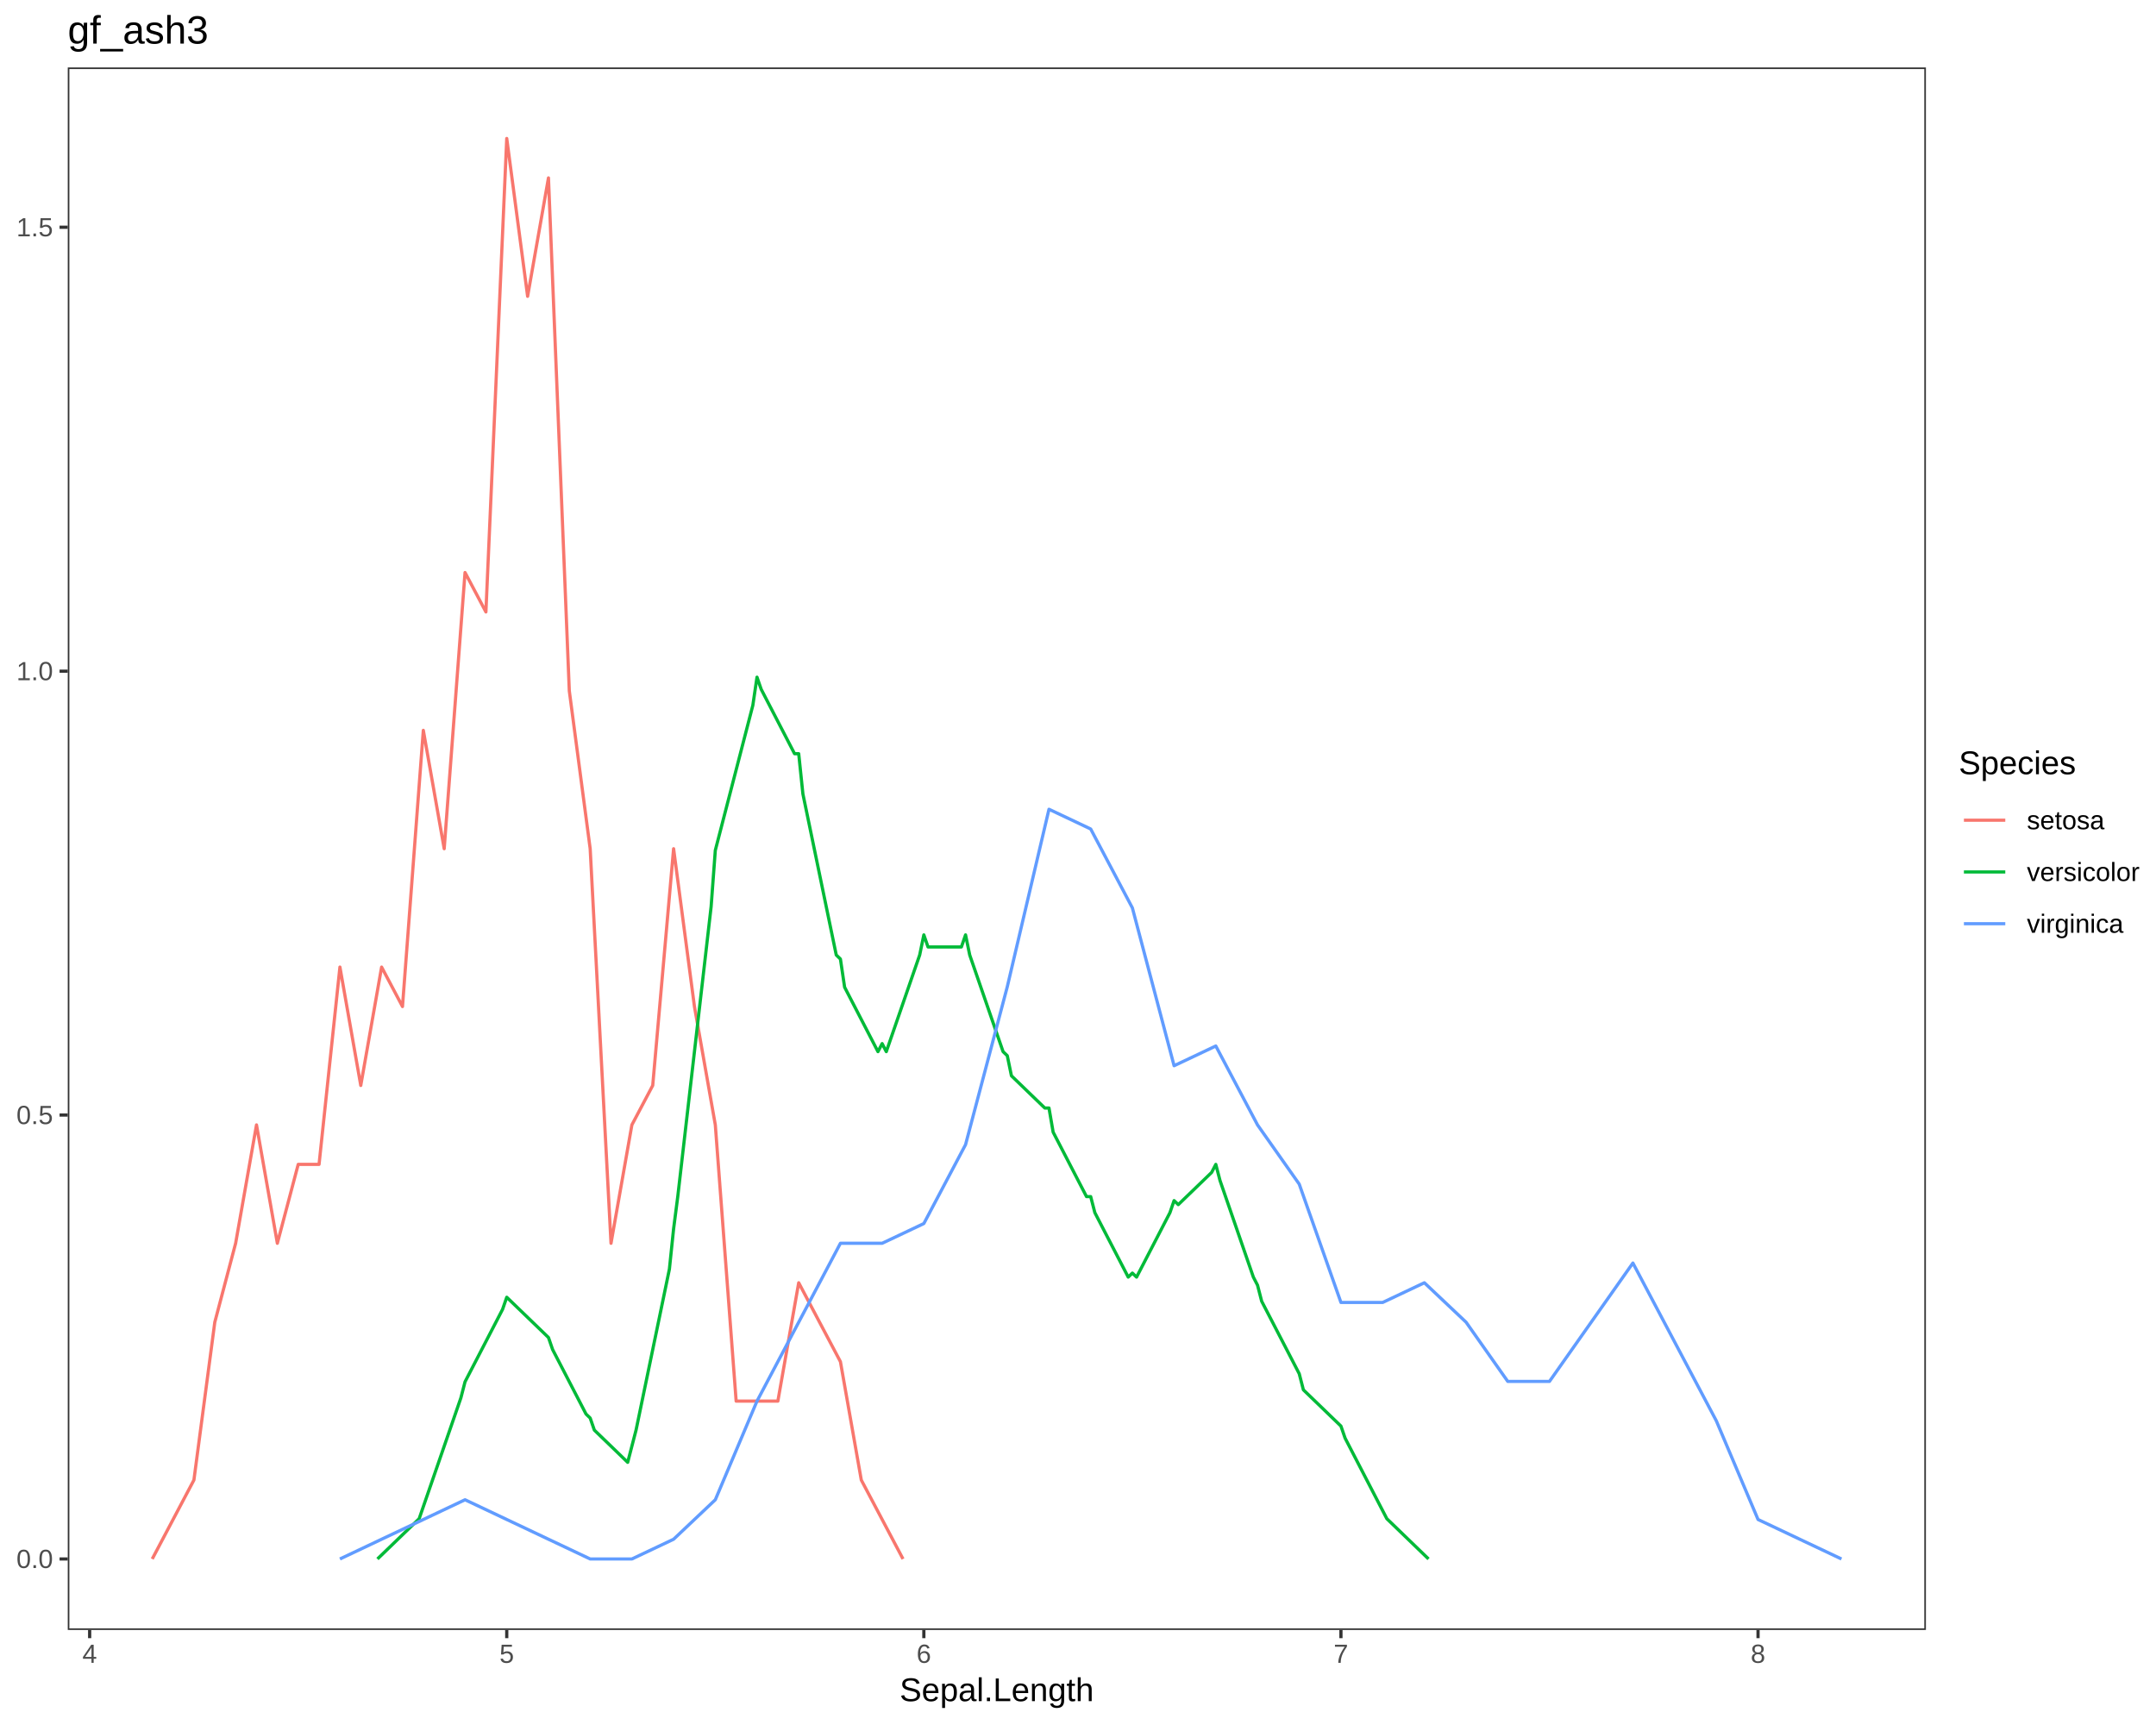
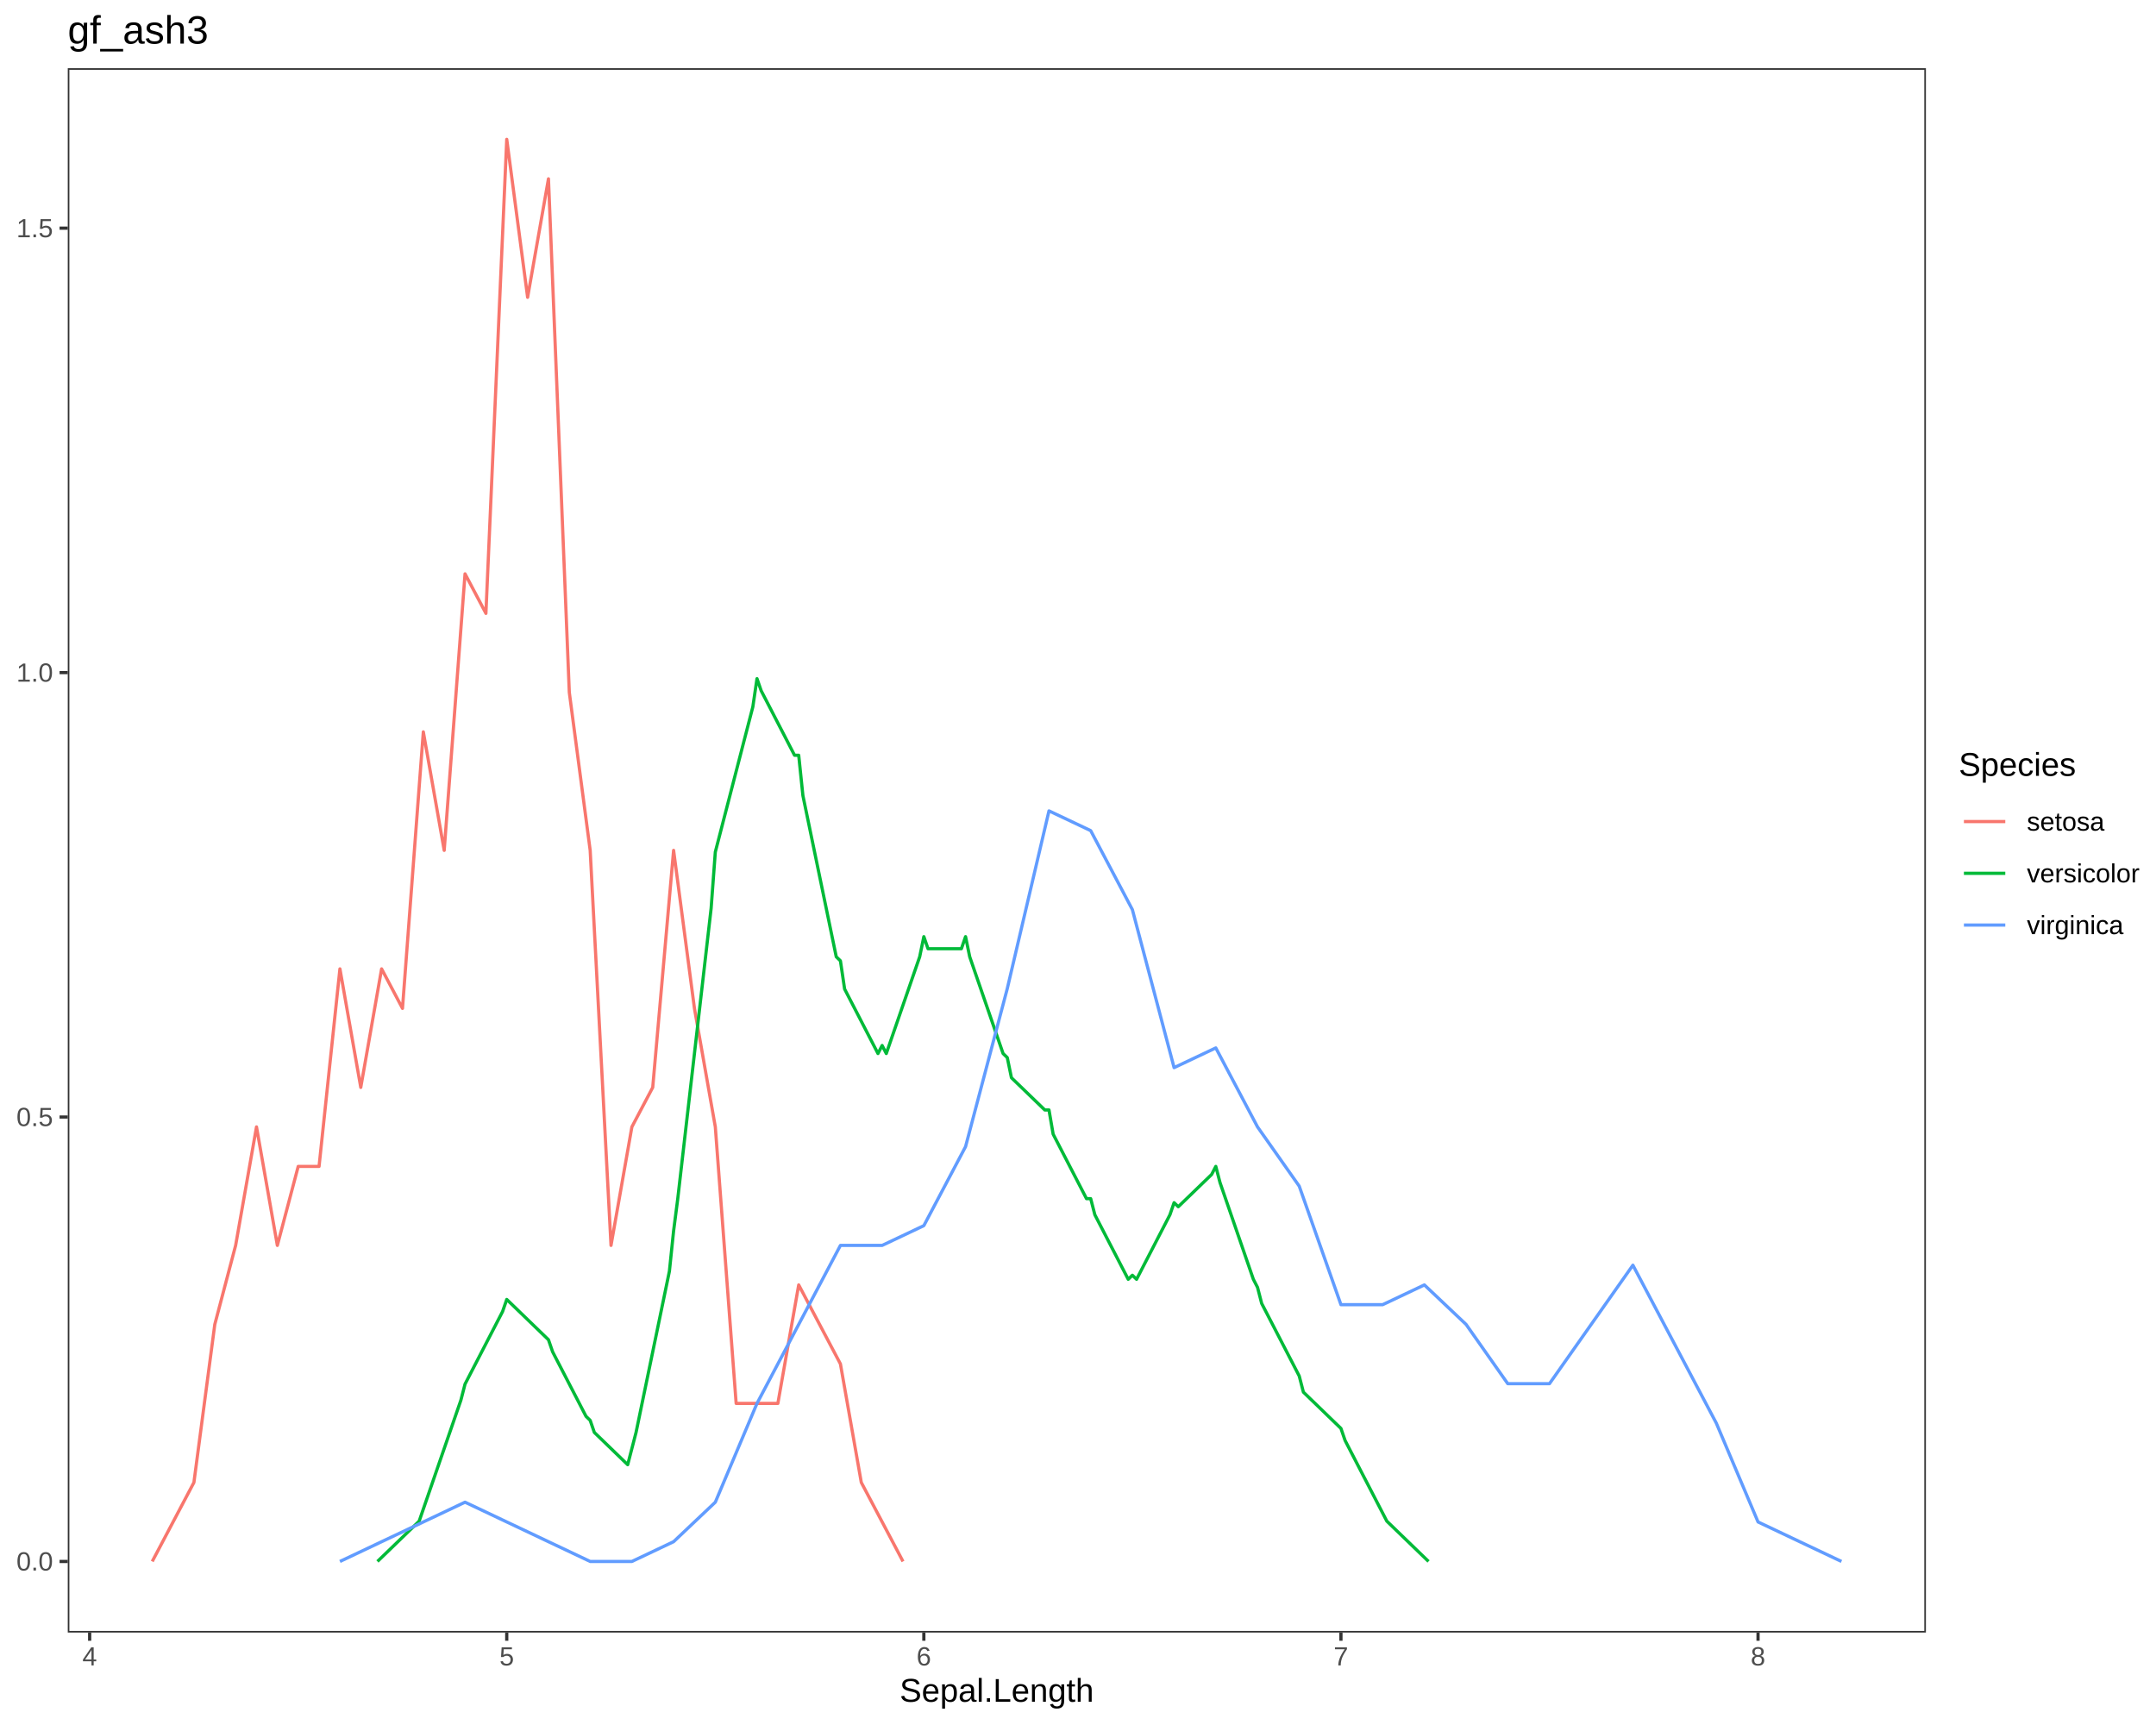
<svg xmlns="http://www.w3.org/2000/svg" viewBox="0 0 720.00 576.00">
  <defs>
    <style type="text/css">
    line, polyline, polygon, path, rect, circle {
      fill: none;
      stroke: #000000;
      stroke-linecap: round;
      stroke-linejoin: round;
      stroke-miterlimit: 10.00;
    }
  </style>
  </defs>
  <rect width="100%" height="100%" style="stroke: none; fill: #FFFFFF;" />
  <rect x="0.00" y="0.00" width="720.00" height="576.00" style="stroke-width: 1.07; stroke: #FFFFFF; fill: #FFFFFF;" />
  <defs>
-     <clipPath id="cpMjIuNjN8NjQzLjE2fDU0NC4yN3wyMi41Mg==">
-       <rect x="22.63" y="22.52" width="620.53" height="521.75" />
+     <clipPath id="cpMjIuNjN8NjQzLjE2fDU0NS4xM3wyMi43Nw==">
+       <rect x="22.63" y="22.77" width="620.53" height="522.36" />
    </clipPath>
  </defs>
-   <rect x="22.63" y="22.52" width="620.53" height="521.75" style="stroke-width: 1.07; stroke: none; fill: #FFFFFF;" clip-path="url(#cpMjIuNjN8NjQzLjE2fDU0NC4yN3wyMi41Mg==)" />
-   <polyline points="50.84,520.56 64.76,494.20 71.73,441.50 78.69,415.15 85.66,375.62 92.62,415.15 92.62,415.15 99.59,388.80 106.55,388.80 106.55,388.80 113.52,322.92 120.48,362.45 120.48,362.45 127.44,322.92 134.41,336.10 141.37,243.87 148.34,283.40 148.34,283.40 155.30,191.17 162.27,204.34 162.27,204.34 169.23,46.24 176.20,98.94 176.20,98.94 183.16,59.41 190.12,230.69 190.12,230.69 197.09,283.40 204.05,415.15 211.02,375.62 217.98,362.45 217.98,362.45 224.95,283.40 231.91,336.10 238.88,375.62 245.84,467.85 245.84,467.85 259.77,467.85 259.77,467.85 266.73,428.33 280.66,454.68 287.63,494.20 301.56,520.56 " style="stroke-width: 1.07; stroke: #F8766D; stroke-linecap: butt;" clip-path="url(#cpMjIuNjN8NjQzLjE2fDU0NC4yN3wyMi41Mg==)" />
-   <polyline points="126.05,520.56 139.98,507.11 153.91,466.78 155.30,461.40 167.84,437.20 169.23,433.17 183.16,446.61 184.55,450.64 195.70,472.16 197.09,473.50 198.48,477.53 209.62,488.29 212.41,477.53 223.55,423.76 224.95,410.31 226.34,399.56 237.48,302.76 238.88,283.93 251.41,235.53 252.80,226.12 254.20,230.16 265.34,251.67 266.73,251.67 268.13,265.11 279.27,318.89 280.66,320.23 282.06,329.64 293.20,351.16 294.59,348.47 295.98,351.16 307.13,318.89 308.52,312.17 309.91,316.20 321.06,316.20 322.45,312.17 323.84,318.89 334.98,351.16 336.38,352.50 337.77,359.22 348.91,369.98 350.31,369.98 351.70,378.04 362.84,399.56 364.24,399.56 365.63,404.93 376.77,426.44 378.16,425.10 379.56,426.44 390.70,404.93 392.09,400.90 393.49,402.24 404.63,391.49 406.02,388.80 407.42,394.18 418.56,426.44 419.95,429.13 421.34,434.51 433.88,458.71 435.27,464.09 447.81,476.19 449.20,480.22 463.13,507.11 477.06,520.56 " style="stroke-width: 1.07; stroke: #00BA38; stroke-linecap: butt;" clip-path="url(#cpMjIuNjN8NjQzLjE2fDU0NC4yN3wyMi41Mg==)" />
-   <polyline points="113.52,520.56 155.30,500.79 197.09,520.56 211.02,520.56 224.95,513.97 238.88,500.79 252.80,467.85 252.80,467.85 266.73,441.50 280.66,415.15 294.59,415.15 294.59,415.15 308.52,408.56 322.45,382.21 322.45,382.21 336.38,329.51 350.31,270.22 364.24,276.81 364.24,276.81 378.16,303.16 392.09,355.86 392.09,355.86 406.02,349.27 419.95,375.62 433.88,395.39 447.81,434.91 461.74,434.91 461.74,434.91 475.67,428.33 489.60,441.50 503.52,461.27 503.52,461.27 517.45,461.27 531.38,441.50 531.38,441.50 545.31,421.74 573.17,474.44 573.17,474.44 587.10,507.38 614.96,520.56 " style="stroke-width: 1.07; stroke: #619CFF; stroke-linecap: butt;" clip-path="url(#cpMjIuNjN8NjQzLjE2fDU0NC4yN3wyMi41Mg==)" />
-   <rect x="22.63" y="22.52" width="620.53" height="521.75" style="stroke-width: 1.07; stroke: #333333;" clip-path="url(#cpMjIuNjN8NjQzLjE2fDU0NC4yN3wyMi41Mg==)" />
+   <rect x="22.63" y="22.77" width="620.53" height="522.36" style="stroke-width: 1.07; stroke: none; fill: #FFFFFF;" clip-path="url(#cpMjIuNjN8NjQzLjE2fDU0NS4xM3wyMi43Nw==)" />
+   <polyline points="50.84,521.39 64.76,495.01 71.73,442.24 78.69,415.86 85.66,376.29 92.62,415.86 92.62,415.86 99.59,389.48 106.55,389.48 106.55,389.48 113.52,323.52 120.48,363.10 120.48,363.10 127.44,323.52 134.41,336.71 141.37,244.38 148.34,283.95 148.34,283.95 155.30,191.61 162.27,204.81 162.27,204.81 169.23,46.52 176.20,99.28 176.20,99.28 183.16,59.71 190.12,231.19 190.12,231.19 197.09,283.95 204.05,415.86 211.02,376.29 217.98,363.10 217.98,363.10 224.95,283.95 231.91,336.71 238.88,376.29 245.84,468.62 245.84,468.62 259.77,468.62 259.77,468.62 266.73,429.05 280.66,455.43 287.63,495.01 301.56,521.39 " style="stroke-width: 1.07; stroke: #F8766D; stroke-linecap: butt;" clip-path="url(#cpMjIuNjN8NjQzLjE2fDU0NS4xM3wyMi43Nw==)" />
+   <polyline points="126.05,521.39 139.98,507.93 153.91,467.55 155.30,462.16 167.84,437.93 169.23,433.90 183.16,447.36 184.55,451.39 195.70,472.93 197.09,474.28 198.48,478.31 209.62,489.08 212.41,478.31 223.55,424.47 224.95,411.01 226.34,400.25 237.48,303.33 238.88,284.49 251.41,236.03 252.80,226.61 254.20,230.65 265.34,252.19 266.73,252.19 268.13,265.65 279.27,319.49 280.66,320.83 282.06,330.25 293.20,351.79 294.59,349.10 295.98,351.79 307.13,319.49 308.52,312.76 309.91,316.79 321.06,316.79 322.45,312.76 323.84,319.49 334.98,351.79 336.38,353.14 337.77,359.87 348.91,370.63 350.31,370.63 351.70,378.71 362.84,400.25 364.24,400.25 365.63,405.63 376.77,427.17 378.16,425.82 379.56,427.17 390.70,405.63 392.09,401.59 393.49,402.94 404.63,392.17 406.02,389.48 407.42,394.86 418.56,427.17 419.95,429.86 421.34,435.24 433.88,459.47 435.27,464.85 447.81,476.97 449.20,481.01 463.13,507.93 477.06,521.39 " style="stroke-width: 1.07; stroke: #00BA38; stroke-linecap: butt;" clip-path="url(#cpMjIuNjN8NjQzLjE2fDU0NS4xM3wyMi43Nw==)" />
+   <polyline points="113.52,521.39 155.30,501.60 197.09,521.39 211.02,521.39 224.95,514.79 238.88,501.60 252.80,468.62 252.80,468.62 266.73,442.24 280.66,415.86 294.59,415.86 294.59,415.86 308.52,409.26 322.45,382.88 322.45,382.88 336.38,330.12 350.31,270.76 364.24,277.36 364.24,277.36 378.16,303.74 392.09,356.50 392.09,356.50 406.02,349.91 419.95,376.29 433.88,396.07 447.81,435.65 461.74,435.65 461.74,435.65 475.67,429.05 489.60,442.24 503.52,462.03 503.52,462.03 517.45,462.03 531.38,442.24 531.38,442.24 545.31,422.46 573.17,475.22 573.17,475.22 587.10,508.20 614.96,521.39 " style="stroke-width: 1.07; stroke: #619CFF; stroke-linecap: butt;" clip-path="url(#cpMjIuNjN8NjQzLjE2fDU0NS4xM3wyMi43Nw==)" />
+   <rect x="22.63" y="22.77" width="620.53" height="522.36" style="stroke-width: 1.07; stroke: #333333;" clip-path="url(#cpMjIuNjN8NjQzLjE2fDU0NS4xM3wyMi43Nw==)" />
  <defs>
    <clipPath id="cpMC4wMHw3MjAuMDB8NTc2LjAwfDAuMDA=">
      <rect x="0.00" y="0.00" width="720.00" height="576.00" />
    </clipPath>
  </defs>
  <g clip-path="url(#cpMC4wMHw3MjAuMDB8NTc2LjAwfDAuMDA=)">
-     <text x="5.48" y="523.58" style="font-size: 8.80px; fill: #4D4D4D; font-family: Liberation Sans;" textLength="12.22px" lengthAdjust="spacingAndGlyphs">0.0</text>
+     <text x="5.48" y="524.41" style="font-size: 8.80px; fill: #4D4D4D; font-family: Liberation Sans;" textLength="12.22px" lengthAdjust="spacingAndGlyphs">0.0</text>
  </g>
  <g clip-path="url(#cpMC4wMHw3MjAuMDB8NTc2LjAwfDAuMDA=)">
-     <text x="5.48" y="375.35" style="font-size: 8.80px; fill: #4D4D4D; font-family: Liberation Sans;" textLength="12.22px" lengthAdjust="spacingAndGlyphs">0.5</text>
+     <text x="5.48" y="376.01" style="font-size: 8.80px; fill: #4D4D4D; font-family: Liberation Sans;" textLength="12.22px" lengthAdjust="spacingAndGlyphs">0.5</text>
  </g>
  <g clip-path="url(#cpMC4wMHw3MjAuMDB8NTc2LjAwfDAuMDA=)">
-     <text x="5.48" y="227.13" style="font-size: 8.80px; fill: #4D4D4D; font-family: Liberation Sans;" textLength="12.22px" lengthAdjust="spacingAndGlyphs">1.0</text>
+     <text x="5.48" y="227.62" style="font-size: 8.80px; fill: #4D4D4D; font-family: Liberation Sans;" textLength="12.22px" lengthAdjust="spacingAndGlyphs">1.0</text>
  </g>
  <g clip-path="url(#cpMC4wMHw3MjAuMDB8NTc2LjAwfDAuMDA=)">
-     <text x="5.48" y="78.91" style="font-size: 8.80px; fill: #4D4D4D; font-family: Liberation Sans;" textLength="12.22px" lengthAdjust="spacingAndGlyphs">1.5</text>
+     <text x="5.48" y="79.22" style="font-size: 8.80px; fill: #4D4D4D; font-family: Liberation Sans;" textLength="12.22px" lengthAdjust="spacingAndGlyphs">1.5</text>
  </g>
-   <polyline points="19.89,520.56 22.63,520.56 " style="stroke-width: 1.07; stroke: #333333; stroke-linecap: butt;" clip-path="url(#cpMC4wMHw3MjAuMDB8NTc2LjAwfDAuMDA=)" />
-   <polyline points="19.89,372.33 22.63,372.33 " style="stroke-width: 1.07; stroke: #333333; stroke-linecap: butt;" clip-path="url(#cpMC4wMHw3MjAuMDB8NTc2LjAwfDAuMDA=)" />
-   <polyline points="19.89,224.11 22.63,224.11 " style="stroke-width: 1.07; stroke: #333333; stroke-linecap: butt;" clip-path="url(#cpMC4wMHw3MjAuMDB8NTc2LjAwfDAuMDA=)" />
-   <polyline points="19.89,75.88 22.63,75.88 " style="stroke-width: 1.07; stroke: #333333; stroke-linecap: butt;" clip-path="url(#cpMC4wMHw3MjAuMDB8NTc2LjAwfDAuMDA=)" />
-   <polyline points="29.94,547.01 29.94,544.27 " style="stroke-width: 1.07; stroke: #333333; stroke-linecap: butt;" clip-path="url(#cpMC4wMHw3MjAuMDB8NTc2LjAwfDAuMDA=)" />
-   <polyline points="169.23,547.01 169.23,544.27 " style="stroke-width: 1.07; stroke: #333333; stroke-linecap: butt;" clip-path="url(#cpMC4wMHw3MjAuMDB8NTc2LjAwfDAuMDA=)" />
-   <polyline points="308.52,547.01 308.52,544.27 " style="stroke-width: 1.07; stroke: #333333; stroke-linecap: butt;" clip-path="url(#cpMC4wMHw3MjAuMDB8NTc2LjAwfDAuMDA=)" />
-   <polyline points="447.81,547.01 447.81,544.27 " style="stroke-width: 1.07; stroke: #333333; stroke-linecap: butt;" clip-path="url(#cpMC4wMHw3MjAuMDB8NTc2LjAwfDAuMDA=)" />
-   <polyline points="587.10,547.01 587.10,544.27 " style="stroke-width: 1.07; stroke: #333333; stroke-linecap: butt;" clip-path="url(#cpMC4wMHw3MjAuMDB8NTc2LjAwfDAuMDA=)" />
+   <polyline points="19.89,521.39 22.63,521.39 " style="stroke-width: 1.07; stroke: #333333; stroke-linecap: butt;" clip-path="url(#cpMC4wMHw3MjAuMDB8NTc2LjAwfDAuMDA=)" />
+   <polyline points="19.89,372.99 22.63,372.99 " style="stroke-width: 1.07; stroke: #333333; stroke-linecap: butt;" clip-path="url(#cpMC4wMHw3MjAuMDB8NTc2LjAwfDAuMDA=)" />
+   <polyline points="19.89,224.59 22.63,224.59 " style="stroke-width: 1.07; stroke: #333333; stroke-linecap: butt;" clip-path="url(#cpMC4wMHw3MjAuMDB8NTc2LjAwfDAuMDA=)" />
+   <polyline points="19.89,76.19 22.63,76.19 " style="stroke-width: 1.07; stroke: #333333; stroke-linecap: butt;" clip-path="url(#cpMC4wMHw3MjAuMDB8NTc2LjAwfDAuMDA=)" />
+   <polyline points="29.94,547.87 29.94,545.13 " style="stroke-width: 1.07; stroke: #333333; stroke-linecap: butt;" clip-path="url(#cpMC4wMHw3MjAuMDB8NTc2LjAwfDAuMDA=)" />
+   <polyline points="169.23,547.87 169.23,545.13 " style="stroke-width: 1.07; stroke: #333333; stroke-linecap: butt;" clip-path="url(#cpMC4wMHw3MjAuMDB8NTc2LjAwfDAuMDA=)" />
+   <polyline points="308.52,547.87 308.52,545.13 " style="stroke-width: 1.07; stroke: #333333; stroke-linecap: butt;" clip-path="url(#cpMC4wMHw3MjAuMDB8NTc2LjAwfDAuMDA=)" />
+   <polyline points="447.81,547.87 447.81,545.13 " style="stroke-width: 1.07; stroke: #333333; stroke-linecap: butt;" clip-path="url(#cpMC4wMHw3MjAuMDB8NTc2LjAwfDAuMDA=)" />
+   <polyline points="587.10,547.87 587.10,545.13 " style="stroke-width: 1.07; stroke: #333333; stroke-linecap: butt;" clip-path="url(#cpMC4wMHw3MjAuMDB8NTc2LjAwfDAuMDA=)" />
  <g clip-path="url(#cpMC4wMHw3MjAuMDB8NTc2LjAwfDAuMDA=)">
-     <text x="27.50" y="555.25" style="font-size: 8.80px; fill: #4D4D4D; font-family: Liberation Sans;" textLength="4.89px" lengthAdjust="spacingAndGlyphs">4</text>
+     <text x="27.50" y="556.11" style="font-size: 8.80px; fill: #4D4D4D; font-family: Liberation Sans;" textLength="4.89px" lengthAdjust="spacingAndGlyphs">4</text>
  </g>
  <g clip-path="url(#cpMC4wMHw3MjAuMDB8NTc2LjAwfDAuMDA=)">
-     <text x="166.79" y="555.25" style="font-size: 8.80px; fill: #4D4D4D; font-family: Liberation Sans;" textLength="4.89px" lengthAdjust="spacingAndGlyphs">5</text>
+     <text x="166.79" y="556.11" style="font-size: 8.80px; fill: #4D4D4D; font-family: Liberation Sans;" textLength="4.89px" lengthAdjust="spacingAndGlyphs">5</text>
  </g>
  <g clip-path="url(#cpMC4wMHw3MjAuMDB8NTc2LjAwfDAuMDA=)">
-     <text x="306.07" y="555.25" style="font-size: 8.80px; fill: #4D4D4D; font-family: Liberation Sans;" textLength="4.89px" lengthAdjust="spacingAndGlyphs">6</text>
+     <text x="306.07" y="556.11" style="font-size: 8.80px; fill: #4D4D4D; font-family: Liberation Sans;" textLength="4.89px" lengthAdjust="spacingAndGlyphs">6</text>
  </g>
  <g clip-path="url(#cpMC4wMHw3MjAuMDB8NTc2LjAwfDAuMDA=)">
-     <text x="445.36" y="555.25" style="font-size: 8.80px; fill: #4D4D4D; font-family: Liberation Sans;" textLength="4.89px" lengthAdjust="spacingAndGlyphs">7</text>
+     <text x="445.36" y="556.11" style="font-size: 8.80px; fill: #4D4D4D; font-family: Liberation Sans;" textLength="4.89px" lengthAdjust="spacingAndGlyphs">7</text>
  </g>
  <g clip-path="url(#cpMC4wMHw3MjAuMDB8NTc2LjAwfDAuMDA=)">
-     <text x="584.65" y="555.25" style="font-size: 8.80px; fill: #4D4D4D; font-family: Liberation Sans;" textLength="4.89px" lengthAdjust="spacingAndGlyphs">8</text>
+     <text x="584.65" y="556.11" style="font-size: 8.80px; fill: #4D4D4D; font-family: Liberation Sans;" textLength="4.89px" lengthAdjust="spacingAndGlyphs">8</text>
  </g>
  <g clip-path="url(#cpMC4wMHw3MjAuMDB8NTc2LjAwfDAuMDA=)">
-     <text x="300.44" y="568.04" style="font-size: 11.00px; font-family: Liberation Sans;" textLength="64.91px" lengthAdjust="spacingAndGlyphs">Sepal.Length</text>
+     <text x="300.44" y="568.24" style="font-size: 11.00px; font-family: Liberation Sans;" textLength="64.91px" lengthAdjust="spacingAndGlyphs">Sepal.Length</text>
  </g>
-   <rect x="654.12" y="249.71" width="60.40" height="67.37" style="stroke-width: 1.07; stroke: none; fill: #FFFFFF;" clip-path="url(#cpMC4wMHw3MjAuMDB8NTc2LjAwfDAuMDA=)" />
+   <rect x="654.12" y="250.37" width="60.40" height="67.16" style="stroke-width: 1.07; stroke: none; fill: #FFFFFF;" clip-path="url(#cpMC4wMHw3MjAuMDB8NTc2LjAwfDAuMDA=)" />
  <g clip-path="url(#cpMC4wMHw3MjAuMDB8NTc2LjAwfDAuMDA=)">
-     <text x="654.12" y="258.52" style="font-size: 11.00px; font-family: Liberation Sans;" textLength="39.16px" lengthAdjust="spacingAndGlyphs">Species</text>
+     <text x="654.12" y="259.07" style="font-size: 11.00px; font-family: Liberation Sans;" textLength="39.16px" lengthAdjust="spacingAndGlyphs">Species</text>
  </g>
-   <rect x="654.12" y="265.24" width="17.28" height="17.28" style="stroke-width: 1.07; stroke: none; fill: #FFFFFF;" clip-path="url(#cpMC4wMHw3MjAuMDB8NTc2LjAwfDAuMDA=)" />
-   <line x1="655.85" y1="273.88" x2="669.67" y2="273.88" style="stroke-width: 1.07; stroke: #F8766D; stroke-linecap: butt;" clip-path="url(#cpMC4wMHw3MjAuMDB8NTc2LjAwfDAuMDA=)" />
-   <rect x="654.12" y="282.52" width="17.28" height="17.28" style="stroke-width: 1.07; stroke: none; fill: #FFFFFF;" clip-path="url(#cpMC4wMHw3MjAuMDB8NTc2LjAwfDAuMDA=)" />
-   <line x1="655.85" y1="291.16" x2="669.67" y2="291.16" style="stroke-width: 1.07; stroke: #00BA38; stroke-linecap: butt;" clip-path="url(#cpMC4wMHw3MjAuMDB8NTc2LjAwfDAuMDA=)" />
-   <rect x="654.12" y="299.80" width="17.28" height="17.28" style="stroke-width: 1.07; stroke: none; fill: #FFFFFF;" clip-path="url(#cpMC4wMHw3MjAuMDB8NTc2LjAwfDAuMDA=)" />
-   <line x1="655.85" y1="308.44" x2="669.67" y2="308.44" style="stroke-width: 1.07; stroke: #619CFF; stroke-linecap: butt;" clip-path="url(#cpMC4wMHw3MjAuMDB8NTc2LjAwfDAuMDA=)" />
+   <rect x="654.12" y="265.69" width="17.28" height="17.28" style="stroke-width: 1.07; stroke: none; fill: #FFFFFF;" clip-path="url(#cpMC4wMHw3MjAuMDB8NTc2LjAwfDAuMDA=)" />
+   <line x1="655.85" y1="274.33" x2="669.67" y2="274.33" style="stroke-width: 1.07; stroke: #F8766D; stroke-linecap: butt;" clip-path="url(#cpMC4wMHw3MjAuMDB8NTc2LjAwfDAuMDA=)" />
+   <rect x="654.12" y="282.97" width="17.28" height="17.28" style="stroke-width: 1.07; stroke: none; fill: #FFFFFF;" clip-path="url(#cpMC4wMHw3MjAuMDB8NTc2LjAwfDAuMDA=)" />
+   <line x1="655.85" y1="291.61" x2="669.67" y2="291.61" style="stroke-width: 1.07; stroke: #00BA38; stroke-linecap: butt;" clip-path="url(#cpMC4wMHw3MjAuMDB8NTc2LjAwfDAuMDA=)" />
+   <rect x="654.12" y="300.25" width="17.28" height="17.28" style="stroke-width: 1.07; stroke: none; fill: #FFFFFF;" clip-path="url(#cpMC4wMHw3MjAuMDB8NTc2LjAwfDAuMDA=)" />
+   <line x1="655.85" y1="308.89" x2="669.67" y2="308.89" style="stroke-width: 1.07; stroke: #619CFF; stroke-linecap: butt;" clip-path="url(#cpMC4wMHw3MjAuMDB8NTc2LjAwfDAuMDA=)" />
  <g clip-path="url(#cpMC4wMHw3MjAuMDB8NTc2LjAwfDAuMDA=)">
-     <text x="676.88" y="276.90" style="font-size: 8.80px; font-family: Liberation Sans;" textLength="25.92px" lengthAdjust="spacingAndGlyphs">setosa</text>
+     <text x="676.88" y="277.36" style="font-size: 8.80px; font-family: Liberation Sans;" textLength="25.92px" lengthAdjust="spacingAndGlyphs">setosa</text>
  </g>
  <g clip-path="url(#cpMC4wMHw3MjAuMDB8NTc2LjAwfDAuMDA=)">
-     <text x="676.88" y="294.18" style="font-size: 8.80px; font-family: Liberation Sans;" textLength="37.64px" lengthAdjust="spacingAndGlyphs">versicolor</text>
+     <text x="676.88" y="294.64" style="font-size: 8.80px; font-family: Liberation Sans;" textLength="37.64px" lengthAdjust="spacingAndGlyphs">versicolor</text>
  </g>
  <g clip-path="url(#cpMC4wMHw3MjAuMDB8NTc2LjAwfDAuMDA=)">
-     <text x="676.88" y="311.46" style="font-size: 8.80px; font-family: Liberation Sans;" textLength="32.27px" lengthAdjust="spacingAndGlyphs">virginica</text>
+     <text x="676.88" y="311.92" style="font-size: 8.80px; font-family: Liberation Sans;" textLength="32.27px" lengthAdjust="spacingAndGlyphs">virginica</text>
  </g>
  <g clip-path="url(#cpMC4wMHw3MjAuMDB8NTc2LjAwfDAuMDA=)">
    <text x="22.63" y="14.56" style="font-size: 13.20px; font-family: Liberation Sans;" textLength="46.89px" lengthAdjust="spacingAndGlyphs">gf_ash3</text>
  </g>
</svg>
